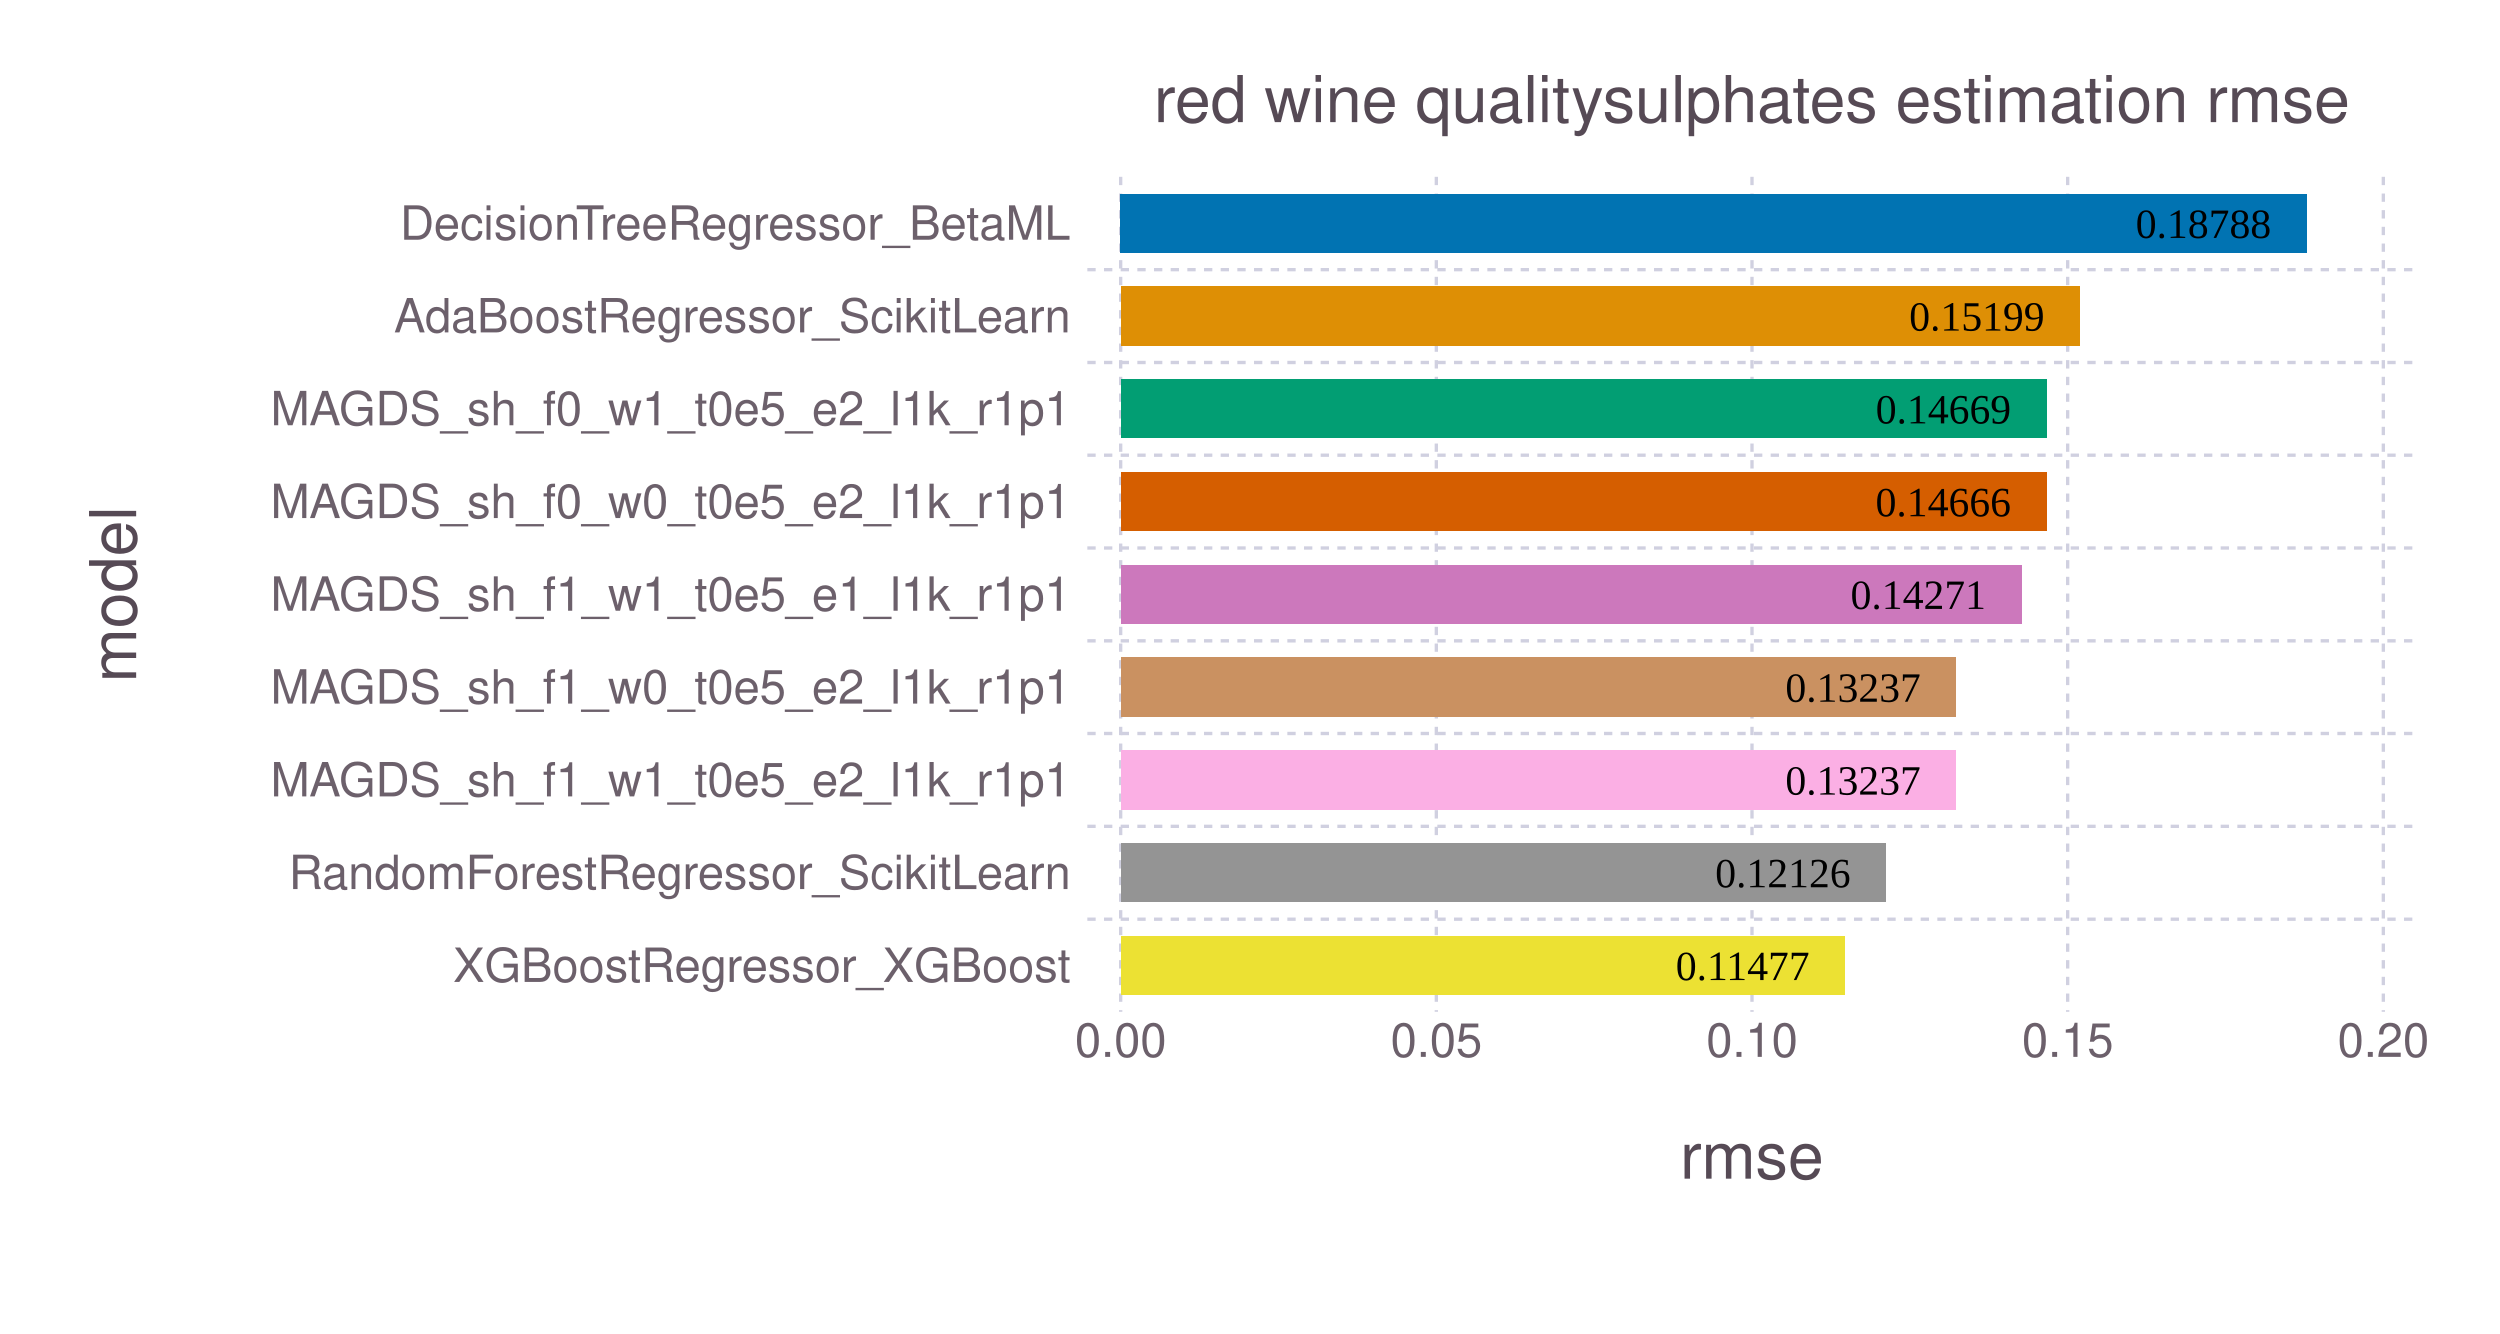
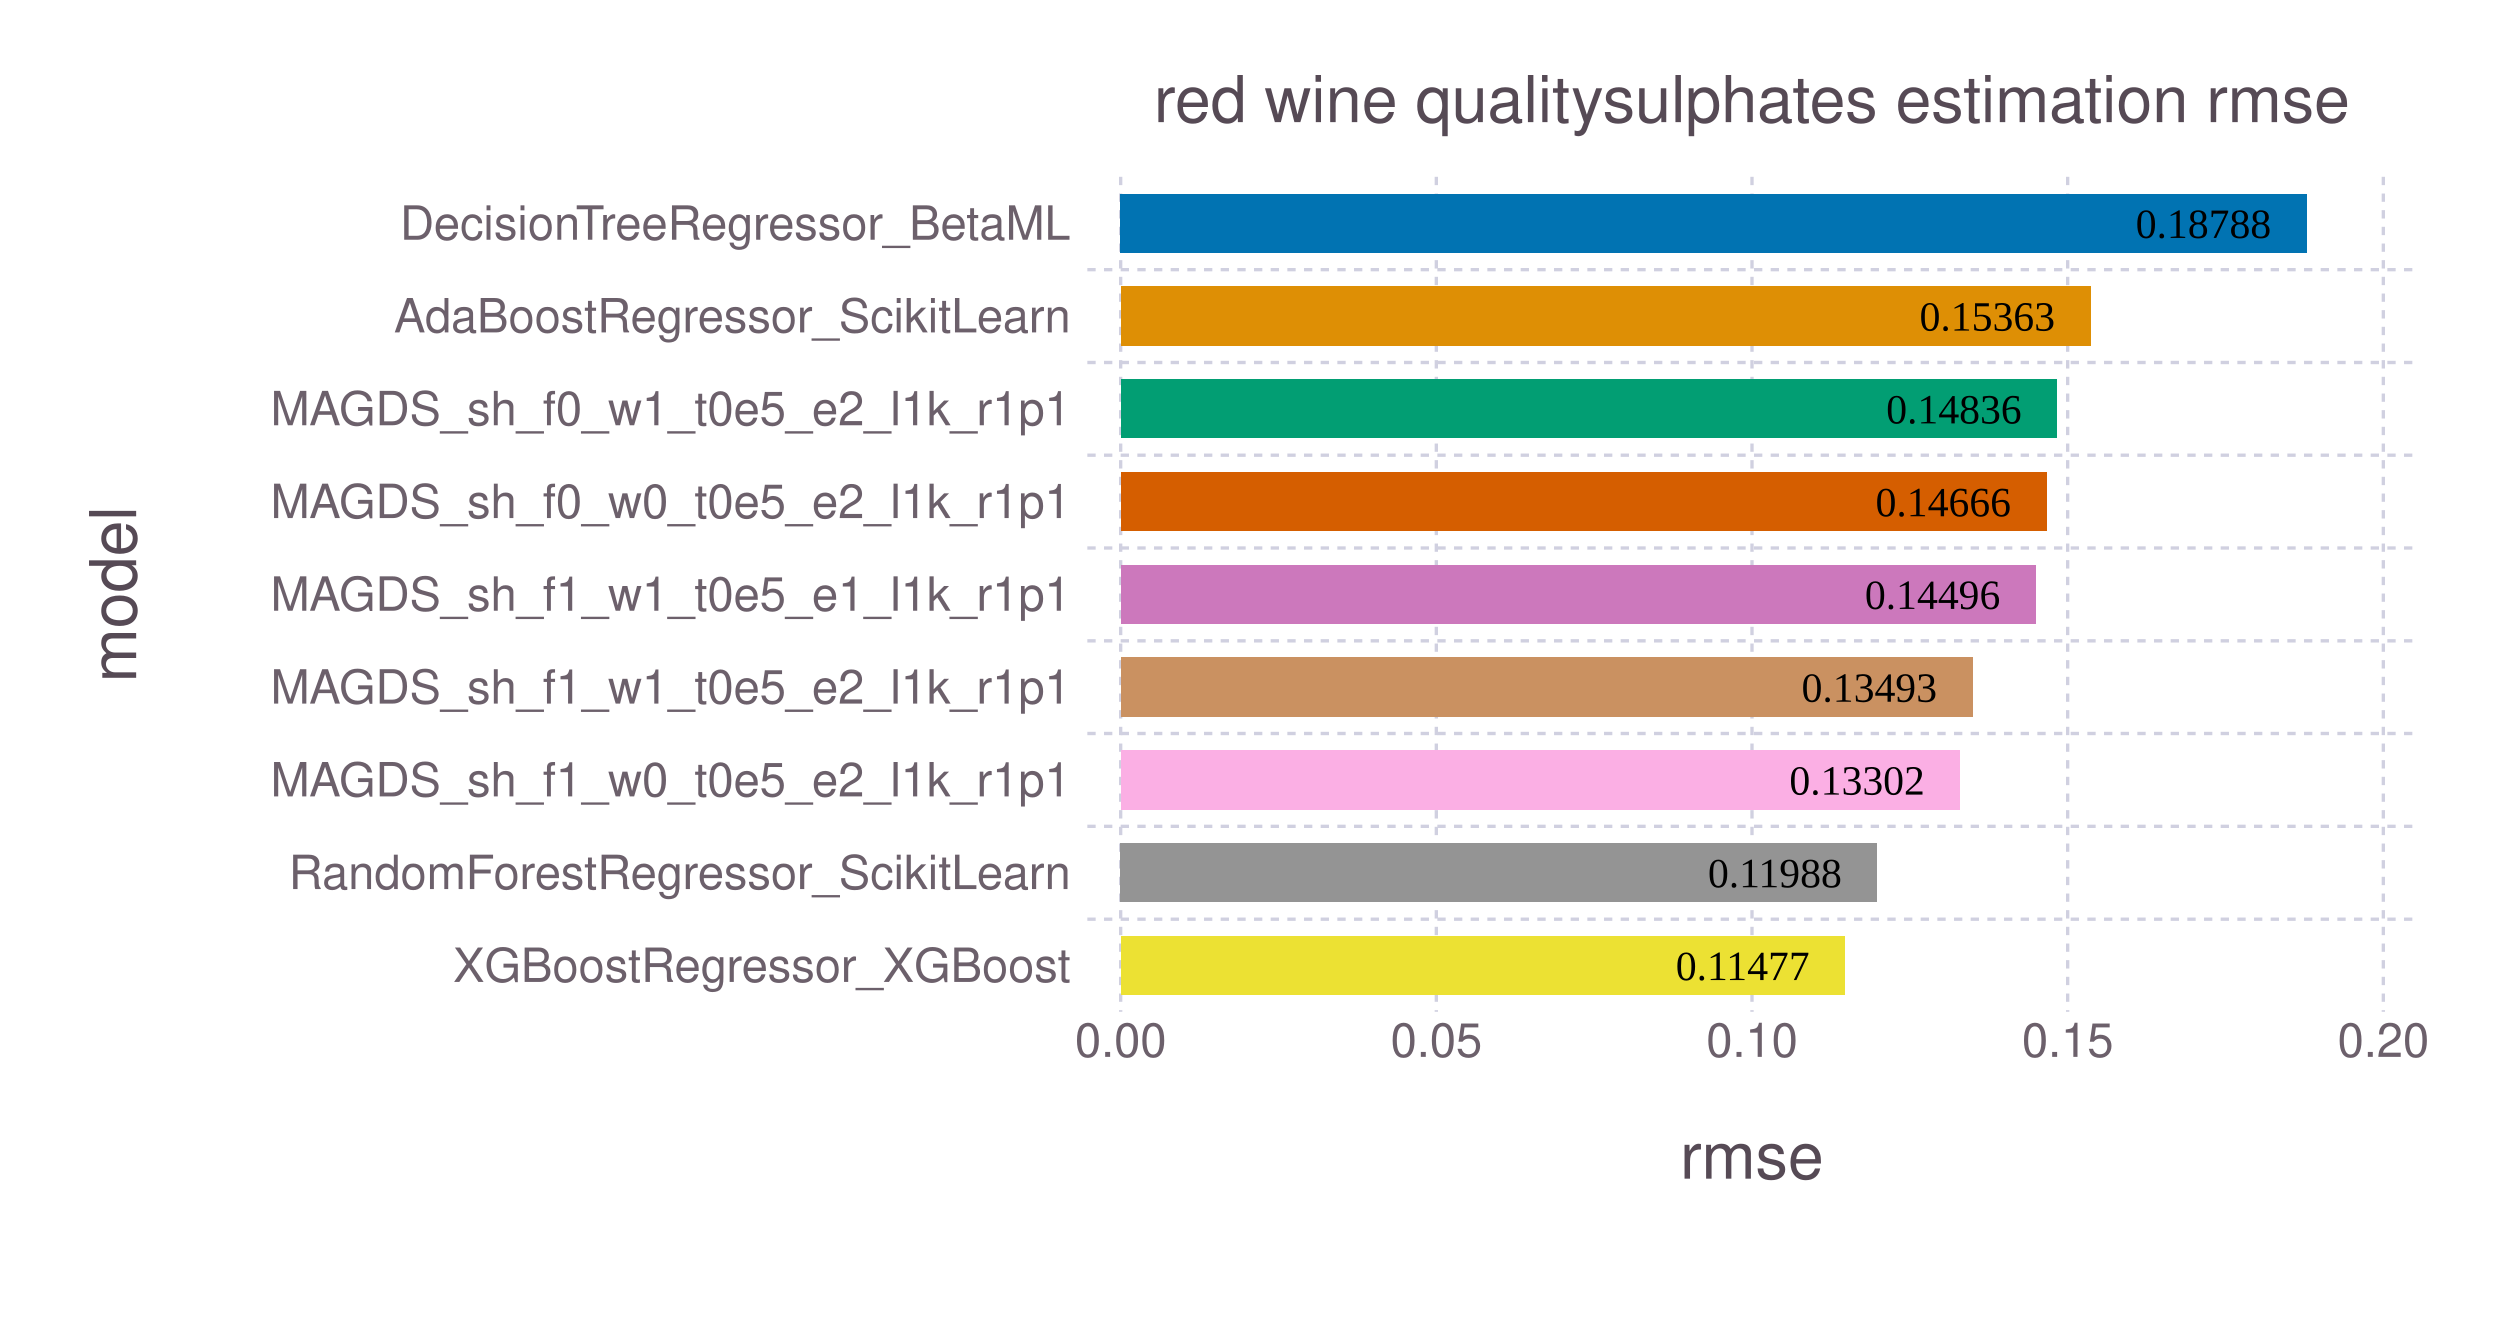
<svg xmlns="http://www.w3.org/2000/svg" version="1.2" width="150mm" height="80mm" viewBox="0 0 150 80" stroke="none" fill="#000000" stroke-width="0.3" font-size="3.88">
  <defs>
    <marker id="arrow" markerWidth="15" markerHeight="7" refX="5" refY="3.5" orient="auto" markerUnits="strokeWidth">
      <path d="M0,0 L15,3.5 L0,7 z" stroke="context-stroke" fill="context-stroke" />
    </marker>
  </defs>
-   <g class="plotroot xscalable" id="img-3cbf632c-1">
-     <g font-size="3.88" font-family="'PT Sans','Helvetica Neue','Helvetica',sans-serif" fill="#564A55" stroke="#000000" stroke-opacity="0.000" id="img-3cbf632c-2">
+   <g class="plotroot xscalable" id="img-b5b287c4-1">
+     <g font-size="3.88" font-family="'PT Sans','Helvetica Neue','Helvetica',sans-serif" fill="#564A55" stroke="#000000" stroke-opacity="0.000" id="img-b5b287c4-2">
      <g transform="translate(105.12,68.39)">
        <g class="primitive">
          <text text-anchor="middle" dy="0.6em">rmse</text>
        </g>
      </g>
    </g>
-     <g class="guide xlabels" font-size="2.82" font-family="'PT Sans Caption','Helvetica Neue','Helvetica',sans-serif" fill="#6C606B" id="img-3cbf632c-3">
+     <g class="guide xlabels" font-size="2.82" font-family="'PT Sans Caption','Helvetica Neue','Helvetica',sans-serif" fill="#6C606B" id="img-b5b287c4-3">
      <g transform="translate(67.24,61.72)">
        <g class="primitive">
          <text text-anchor="middle" dy="0.6em">0.00</text>
        </g>
      </g>
      <g transform="translate(86.18,61.72)">
        <g class="primitive">
          <text text-anchor="middle" dy="0.6em">0.05</text>
        </g>
      </g>
      <g transform="translate(105.12,61.72)">
        <g class="primitive">
          <text text-anchor="middle" dy="0.6em">0.10</text>
        </g>
      </g>
      <g transform="translate(124.06,61.72)">
        <g class="primitive">
          <text text-anchor="middle" dy="0.6em">0.15</text>
        </g>
      </g>
      <g transform="translate(143,61.72)">
        <g class="primitive">
          <text text-anchor="middle" dy="0.6em">0.20</text>
        </g>
      </g>
    </g>
-     <g clip-path="url(#img-3cbf632c-4)">
-       <g id="img-3cbf632c-5">
-         <g pointer-events="visible" stroke-width="0.3" fill="#000000" fill-opacity="0.000" stroke="#000000" stroke-opacity="0.000" class="guide background" id="img-3cbf632c-6">
-           <g transform="translate(105.12,35.66)" id="img-3cbf632c-7">
+     <g clip-path="url(#img-b5b287c4-4)">
+       <g id="img-b5b287c4-5">
+         <g pointer-events="visible" stroke-width="0.3" fill="#000000" fill-opacity="0.000" stroke="#000000" stroke-opacity="0.000" class="guide background" id="img-b5b287c4-6">
+           <g transform="translate(105.12,35.66)" id="img-b5b287c4-7">
            <path d="M-39.88,-25.05 L39.88,-25.05 39.88,25.05 -39.88,25.05  z" class="primitive" />
          </g>
        </g>
-         <g class="guide ygridlines xfixed" stroke-dasharray="0.5,0.5" stroke-width="0.2" stroke="#D0D0E0" id="img-3cbf632c-8">
-           <g transform="translate(105.12,16.18)" id="img-3cbf632c-9">
-             <path fill="none" d="M-39.88,0 L39.88,0 " class="primitive" />
-           </g>
-           <g transform="translate(105.12,21.75)" id="img-3cbf632c-10">
-             <path fill="none" d="M-39.88,0 L39.88,0 " class="primitive" />
-           </g>
-           <g transform="translate(105.12,27.31)" id="img-3cbf632c-11">
-             <path fill="none" d="M-39.88,0 L39.88,0 " class="primitive" />
-           </g>
-           <g transform="translate(105.12,32.88)" id="img-3cbf632c-12">
-             <path fill="none" d="M-39.88,0 L39.88,0 " class="primitive" />
-           </g>
-           <g transform="translate(105.12,38.45)" id="img-3cbf632c-13">
-             <path fill="none" d="M-39.88,0 L39.88,0 " class="primitive" />
-           </g>
-           <g transform="translate(105.12,44.01)" id="img-3cbf632c-14">
-             <path fill="none" d="M-39.88,0 L39.88,0 " class="primitive" />
-           </g>
-           <g transform="translate(105.12,49.58)" id="img-3cbf632c-15">
-             <path fill="none" d="M-39.88,0 L39.88,0 " class="primitive" />
-           </g>
-           <g transform="translate(105.12,55.15)" id="img-3cbf632c-16">
-             <path fill="none" d="M-39.88,0 L39.88,0 " class="primitive" />
-           </g>
-         </g>
-         <g class="guide xgridlines yfixed" stroke-dasharray="0.5,0.5" stroke-width="0.2" stroke="#D0D0E0" id="img-3cbf632c-17">
-           <g transform="translate(67.24,35.66)" id="img-3cbf632c-18">
-             <path fill="none" d="M0,-25.05 L0,25.05 " class="primitive" />
-           </g>
-           <g transform="translate(86.18,35.66)" id="img-3cbf632c-19">
-             <path fill="none" d="M0,-25.05 L0,25.05 " class="primitive" />
-           </g>
-           <g transform="translate(105.12,35.66)" id="img-3cbf632c-20">
-             <path fill="none" d="M0,-25.05 L0,25.05 " class="primitive" />
-           </g>
-           <g transform="translate(124.06,35.66)" id="img-3cbf632c-21">
-             <path fill="none" d="M0,-25.05 L0,25.05 " class="primitive" />
-           </g>
-           <g transform="translate(143,35.66)" id="img-3cbf632c-22">
-             <path fill="none" d="M0,-25.05 L0,25.05 " class="primitive" />
-           </g>
-         </g>
-         <g class="plotpanel" id="img-3cbf632c-23">
-           <g shape-rendering="crispEdges" stroke-width="0.3" id="img-3cbf632c-24">
-             <g stroke="#000000" stroke-opacity="0.000" class="geometry" id="img-3cbf632c-25">
-               <g transform="translate(88.98,57.93)" id="img-3cbf632c-26" fill="#ECE133">
+         <g class="guide ygridlines xfixed" stroke-dasharray="0.5,0.5" stroke-width="0.2" stroke="#D0D0E0" id="img-b5b287c4-8">
+           <g transform="translate(105.12,16.18)" id="img-b5b287c4-9">
+             <path fill="none" d="M-39.88,0 L39.88,0 " class="primitive" />
+           </g>
+           <g transform="translate(105.12,21.75)" id="img-b5b287c4-10">
+             <path fill="none" d="M-39.88,0 L39.88,0 " class="primitive" />
+           </g>
+           <g transform="translate(105.12,27.31)" id="img-b5b287c4-11">
+             <path fill="none" d="M-39.88,0 L39.88,0 " class="primitive" />
+           </g>
+           <g transform="translate(105.12,32.88)" id="img-b5b287c4-12">
+             <path fill="none" d="M-39.88,0 L39.88,0 " class="primitive" />
+           </g>
+           <g transform="translate(105.12,38.45)" id="img-b5b287c4-13">
+             <path fill="none" d="M-39.88,0 L39.88,0 " class="primitive" />
+           </g>
+           <g transform="translate(105.12,44.01)" id="img-b5b287c4-14">
+             <path fill="none" d="M-39.88,0 L39.88,0 " class="primitive" />
+           </g>
+           <g transform="translate(105.12,49.58)" id="img-b5b287c4-15">
+             <path fill="none" d="M-39.88,0 L39.88,0 " class="primitive" />
+           </g>
+           <g transform="translate(105.12,55.15)" id="img-b5b287c4-16">
+             <path fill="none" d="M-39.88,0 L39.88,0 " class="primitive" />
+           </g>
+         </g>
+         <g class="guide xgridlines yfixed" stroke-dasharray="0.5,0.5" stroke-width="0.2" stroke="#D0D0E0" id="img-b5b287c4-17">
+           <g transform="translate(67.24,35.66)" id="img-b5b287c4-18">
+             <path fill="none" d="M0,-25.05 L0,25.05 " class="primitive" />
+           </g>
+           <g transform="translate(86.18,35.66)" id="img-b5b287c4-19">
+             <path fill="none" d="M0,-25.05 L0,25.05 " class="primitive" />
+           </g>
+           <g transform="translate(105.12,35.66)" id="img-b5b287c4-20">
+             <path fill="none" d="M0,-25.05 L0,25.05 " class="primitive" />
+           </g>
+           <g transform="translate(124.06,35.66)" id="img-b5b287c4-21">
+             <path fill="none" d="M0,-25.05 L0,25.05 " class="primitive" />
+           </g>
+           <g transform="translate(143,35.66)" id="img-b5b287c4-22">
+             <path fill="none" d="M0,-25.05 L0,25.05 " class="primitive" />
+           </g>
+         </g>
+         <g class="plotpanel" id="img-b5b287c4-23">
+           <g shape-rendering="crispEdges" stroke-width="0.3" id="img-b5b287c4-24">
+             <g stroke="#000000" stroke-opacity="0.000" class="geometry" id="img-b5b287c4-25">
+               <g transform="translate(88.98,57.93)" id="img-b5b287c4-26" fill="#ECE133">
                <path d="M-21.74,-1.78 L21.74,-1.78 21.74,1.78 -21.74,1.78  z" class="primitive" />
              </g>
-               <g transform="translate(90.21,52.36)" id="img-3cbf632c-27" fill="#949494">
-                 <path d="M-22.97,-1.78 L22.97,-1.78 22.97,1.78 -22.97,1.78  z" class="primitive" />
-               </g>
-               <g transform="translate(92.31,46.8)" id="img-3cbf632c-28" fill="#FBAFE4">
-                 <path d="M-25.07,-1.78 L25.07,-1.78 25.07,1.78 -25.07,1.78  z" class="primitive" />
-               </g>
-               <g transform="translate(92.31,41.23)" id="img-3cbf632c-29" fill="#CA9161">
-                 <path d="M-25.07,-1.78 L25.07,-1.78 25.07,1.78 -25.07,1.78  z" class="primitive" />
-               </g>
-               <g transform="translate(94.27,35.66)" id="img-3cbf632c-30" fill="#CC78BC">
-                 <path d="M-27.03,-1.78 L27.03,-1.78 27.03,1.78 -27.03,1.78  z" class="primitive" />
-               </g>
-               <g transform="translate(95.02,30.1)" id="img-3cbf632c-31" fill="#D55E00">
+               <g transform="translate(89.94,52.36)" id="img-b5b287c4-27" fill="#949494">
+                 <path d="M-22.71,-1.78 L22.71,-1.78 22.71,1.78 -22.71,1.78  z" class="primitive" />
+               </g>
+               <g transform="translate(92.43,46.8)" id="img-b5b287c4-28" fill="#FBAFE4">
+                 <path d="M-25.19,-1.78 L25.19,-1.78 25.19,1.78 -25.19,1.78  z" class="primitive" />
+               </g>
+               <g transform="translate(92.8,41.23)" id="img-b5b287c4-29" fill="#CA9161">
+                 <path d="M-25.56,-1.78 L25.56,-1.78 25.56,1.78 -25.56,1.78  z" class="primitive" />
+               </g>
+               <g transform="translate(94.7,35.66)" id="img-b5b287c4-30" fill="#CC78BC">
+                 <path d="M-27.46,-1.78 L27.46,-1.78 27.46,1.78 -27.46,1.78  z" class="primitive" />
+               </g>
+               <g transform="translate(95.02,30.1)" id="img-b5b287c4-31" fill="#D55E00">
                <path d="M-27.78,-1.78 L27.78,-1.78 27.78,1.78 -27.78,1.78  z" class="primitive" />
              </g>
-               <g transform="translate(95.02,24.53)" id="img-3cbf632c-32" fill="#029E73">
-                 <path d="M-27.78,-1.78 L27.78,-1.78 27.78,1.78 -27.78,1.78  z" class="primitive" />
-               </g>
-               <g transform="translate(96.03,18.96)" id="img-3cbf632c-33" fill="#DE8F05">
-                 <path d="M-28.79,-1.78 L28.79,-1.78 28.79,1.78 -28.79,1.78  z" class="primitive" />
-               </g>
-               <g transform="translate(102.82,13.4)" id="img-3cbf632c-34" fill="#0173B2">
+               <g transform="translate(95.34,24.53)" id="img-b5b287c4-32" fill="#029E73">
+                 <path d="M-28.1,-1.78 L28.1,-1.78 28.1,1.78 -28.1,1.78  z" class="primitive" />
+               </g>
+               <g transform="translate(96.34,18.96)" id="img-b5b287c4-33" fill="#DE8F05">
+                 <path d="M-29.1,-1.78 L29.1,-1.78 29.1,1.78 -29.1,1.78  z" class="primitive" />
+               </g>
+               <g transform="translate(102.82,13.4)" id="img-b5b287c4-34" fill="#0173B2">
                <path d="M-35.59,-1.78 L35.59,-1.78 35.59,1.78 -35.59,1.78  z" class="primitive" />
              </g>
            </g>
          </g>
        </g>
-         <g class="geometry" id="img-3cbf632c-35">
-           <g fill="#000000" font-size="2.5" id="img-3cbf632c-36">
-             <g transform="translate(136.27,13.4)" id="img-3cbf632c-37">
+         <g class="geometry" id="img-b5b287c4-35">
+           <g fill="#000000" font-size="2.5" id="img-b5b287c4-36">
+             <g transform="translate(136.27,13.4)" id="img-b5b287c4-37">
              <g class="primitive">
                <text text-anchor="end" dy="0.35em">0.18788</text>
              </g>
            </g>
-             <g transform="translate(122.68,18.96)" id="img-3cbf632c-38">
-               <g class="primitive">
-                 <text text-anchor="end" dy="0.35em">0.15199</text>
-               </g>
-             </g>
-             <g transform="translate(120.67,24.53)" id="img-3cbf632c-39">
-               <g class="primitive">
-                 <text text-anchor="end" dy="0.35em">0.14669</text>
-               </g>
-             </g>
-             <g transform="translate(120.66,30.1)" id="img-3cbf632c-40">
+             <g transform="translate(123.3,18.96)" id="img-b5b287c4-38">
+               <g class="primitive">
+                 <text text-anchor="end" dy="0.35em">0.15363</text>
+               </g>
+             </g>
+             <g transform="translate(121.3,24.53)" id="img-b5b287c4-39">
+               <g class="primitive">
+                 <text text-anchor="end" dy="0.35em">0.14836</text>
+               </g>
+             </g>
+             <g transform="translate(120.66,30.1)" id="img-b5b287c4-40">
              <g class="primitive">
                <text text-anchor="end" dy="0.35em">0.14666</text>
              </g>
            </g>
-             <g transform="translate(119.16,35.66)" id="img-3cbf632c-41">
-               <g class="primitive">
-                 <text text-anchor="end" dy="0.35em">0.14271</text>
-               </g>
-             </g>
-             <g transform="translate(115.25,41.23)" id="img-3cbf632c-42">
-               <g class="primitive">
-                 <text text-anchor="end" dy="0.35em">0.13237</text>
-               </g>
-             </g>
-             <g transform="translate(115.25,46.8)" id="img-3cbf632c-43">
-               <g class="primitive">
-                 <text text-anchor="end" dy="0.35em">0.13237</text>
-               </g>
-             </g>
-             <g transform="translate(111.04,52.36)" id="img-3cbf632c-44">
-               <g class="primitive">
-                 <text text-anchor="end" dy="0.35em">0.12126</text>
-               </g>
-             </g>
-             <g transform="translate(108.58,57.93)" id="img-3cbf632c-45">
+             <g transform="translate(120.02,35.66)" id="img-b5b287c4-41">
+               <g class="primitive">
+                 <text text-anchor="end" dy="0.35em">0.14496</text>
+               </g>
+             </g>
+             <g transform="translate(116.22,41.23)" id="img-b5b287c4-42">
+               <g class="primitive">
+                 <text text-anchor="end" dy="0.35em">0.13493</text>
+               </g>
+             </g>
+             <g transform="translate(115.49,46.8)" id="img-b5b287c4-43">
+               <g class="primitive">
+                 <text text-anchor="end" dy="0.35em">0.13302</text>
+               </g>
+             </g>
+             <g transform="translate(110.51,52.36)" id="img-b5b287c4-44">
+               <g class="primitive">
+                 <text text-anchor="end" dy="0.35em">0.11988</text>
+               </g>
+             </g>
+             <g transform="translate(108.58,57.93)" id="img-b5b287c4-45">
              <g class="primitive">
                <text text-anchor="end" dy="0.35em">0.11477</text>
              </g>
            </g>
          </g>
        </g>
      </g>
    </g>
-     <g class="guide ylabels" font-size="2.82" font-family="'PT Sans Caption','Helvetica Neue','Helvetica',sans-serif" fill="#6C606B" id="img-3cbf632c-46">
-       <g transform="translate(64.24,13.4)" id="img-3cbf632c-47">
+     <g class="guide ylabels" font-size="2.82" font-family="'PT Sans Caption','Helvetica Neue','Helvetica',sans-serif" fill="#6C606B" id="img-b5b287c4-46">
+       <g transform="translate(64.24,13.4)" id="img-b5b287c4-47">
        <g class="primitive">
          <text text-anchor="end" dy="0.35em">DecisionTreeRegressor_BetaML</text>
        </g>
      </g>
-       <g transform="translate(64.24,18.96)" id="img-3cbf632c-48">
+       <g transform="translate(64.24,18.96)" id="img-b5b287c4-48">
        <g class="primitive">
          <text text-anchor="end" dy="0.35em">AdaBoostRegressor_ScikitLearn</text>
        </g>
      </g>
-       <g transform="translate(64.24,24.53)" id="img-3cbf632c-49">
+       <g transform="translate(64.24,24.53)" id="img-b5b287c4-49">
        <g class="primitive">
          <text text-anchor="end" dy="0.35em">MAGDS_sh_f0_w1_t0e5_e2_l1k_r1p1</text>
        </g>
      </g>
-       <g transform="translate(64.24,30.1)" id="img-3cbf632c-50">
+       <g transform="translate(64.24,30.1)" id="img-b5b287c4-50">
        <g class="primitive">
          <text text-anchor="end" dy="0.35em">MAGDS_sh_f0_w0_t0e5_e2_l1k_r1p1</text>
        </g>
      </g>
-       <g transform="translate(64.24,35.66)" id="img-3cbf632c-51">
+       <g transform="translate(64.24,35.66)" id="img-b5b287c4-51">
        <g class="primitive">
          <text text-anchor="end" dy="0.35em">MAGDS_sh_f1_w1_t0e5_e1_l1k_r1p1</text>
        </g>
      </g>
-       <g transform="translate(64.24,41.23)" id="img-3cbf632c-52">
+       <g transform="translate(64.24,41.23)" id="img-b5b287c4-52">
+         <g class="primitive">
+           <text text-anchor="end" dy="0.35em">MAGDS_sh_f1_w1_t0e5_e2_l1k_r1p1</text>
+         </g>
+       </g>
+       <g transform="translate(64.24,46.8)" id="img-b5b287c4-53">
        <g class="primitive">
          <text text-anchor="end" dy="0.35em">MAGDS_sh_f1_w0_t0e5_e2_l1k_r1p1</text>
        </g>
      </g>
-       <g transform="translate(64.24,46.8)" id="img-3cbf632c-53">
-         <g class="primitive">
-           <text text-anchor="end" dy="0.35em">MAGDS_sh_f1_w1_t0e5_e2_l1k_r1p1</text>
-         </g>
-       </g>
-       <g transform="translate(64.24,52.36)" id="img-3cbf632c-54">
+       <g transform="translate(64.24,52.36)" id="img-b5b287c4-54">
        <g class="primitive">
          <text text-anchor="end" dy="0.35em">RandomForestRegressor_ScikitLearn</text>
        </g>
      </g>
-       <g transform="translate(64.24,57.93)" id="img-3cbf632c-55">
+       <g transform="translate(64.24,57.93)" id="img-b5b287c4-55">
        <g class="primitive">
          <text text-anchor="end" dy="0.35em">XGBoostRegressor_XGBoost</text>
        </g>
      </g>
    </g>
-     <g font-size="3.88" font-family="'PT Sans','Helvetica Neue','Helvetica',sans-serif" fill="#564A55" stroke="#000000" stroke-opacity="0.000" id="img-3cbf632c-56">
-       <g transform="translate(8.81,33.66)" id="img-3cbf632c-57">
+     <g font-size="3.88" font-family="'PT Sans','Helvetica Neue','Helvetica',sans-serif" fill="#564A55" stroke="#000000" stroke-opacity="0.000" id="img-b5b287c4-56">
+       <g transform="translate(8.81,33.66)" id="img-b5b287c4-57">
        <g class="primitive">
          <text text-anchor="middle" dy="0.35em" transform="rotate(-90,0, 2)">model</text>
        </g>
      </g>
    </g>
-     <g font-size="3.88" font-family="'PT Sans','Helvetica Neue','Helvetica',sans-serif" fill="#564A55" stroke="#000000" stroke-opacity="0.000" id="img-3cbf632c-58">
-       <g transform="translate(105.12,5)" id="img-3cbf632c-59">
+     <g font-size="3.88" font-family="'PT Sans','Helvetica Neue','Helvetica',sans-serif" fill="#564A55" stroke="#000000" stroke-opacity="0.000" id="img-b5b287c4-58">
+       <g transform="translate(105.12,5)" id="img-b5b287c4-59">
        <g class="primitive">
          <text text-anchor="middle" dy="0.6em">red wine qualitysulphates estimation rmse</text>
        </g>
      </g>
    </g>
  </g>
  <defs>
-     <clipPath id="img-3cbf632c-4">
+     <clipPath id="img-b5b287c4-4">
      <path d="M65.24,10.61 L145,10.61 145,60.72 65.24,60.72 " />
    </clipPath>
  </defs>
</svg>
